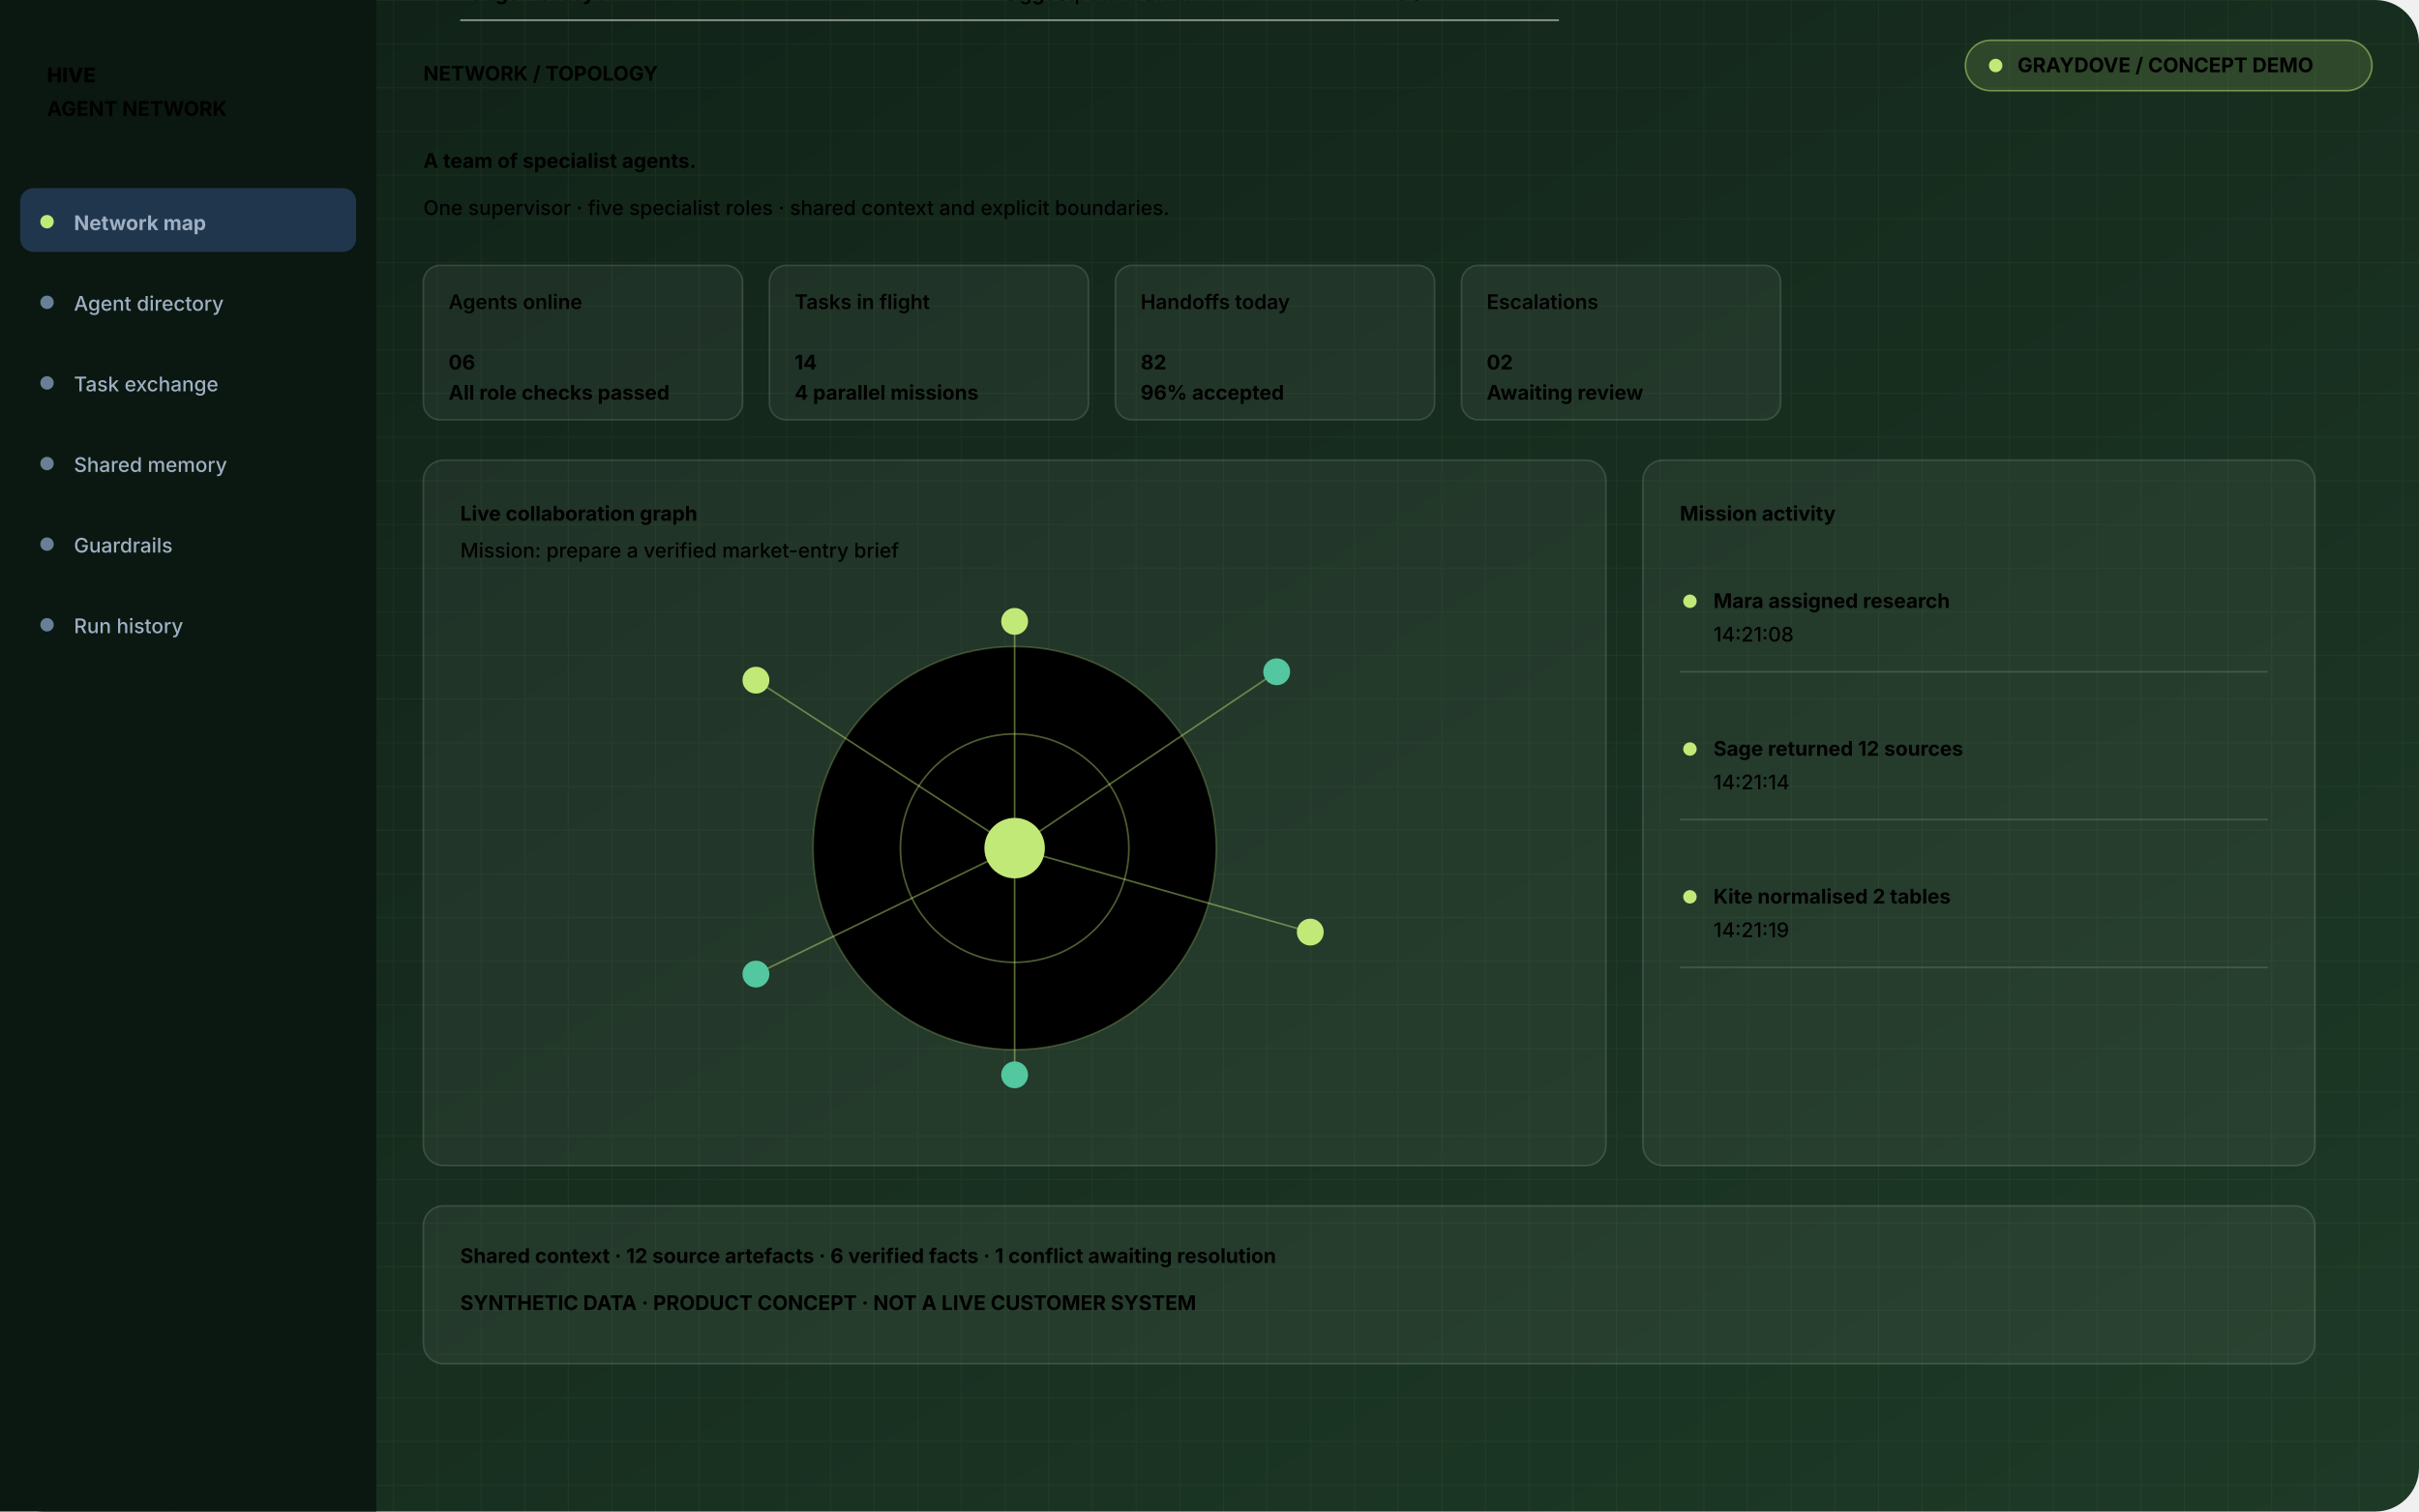
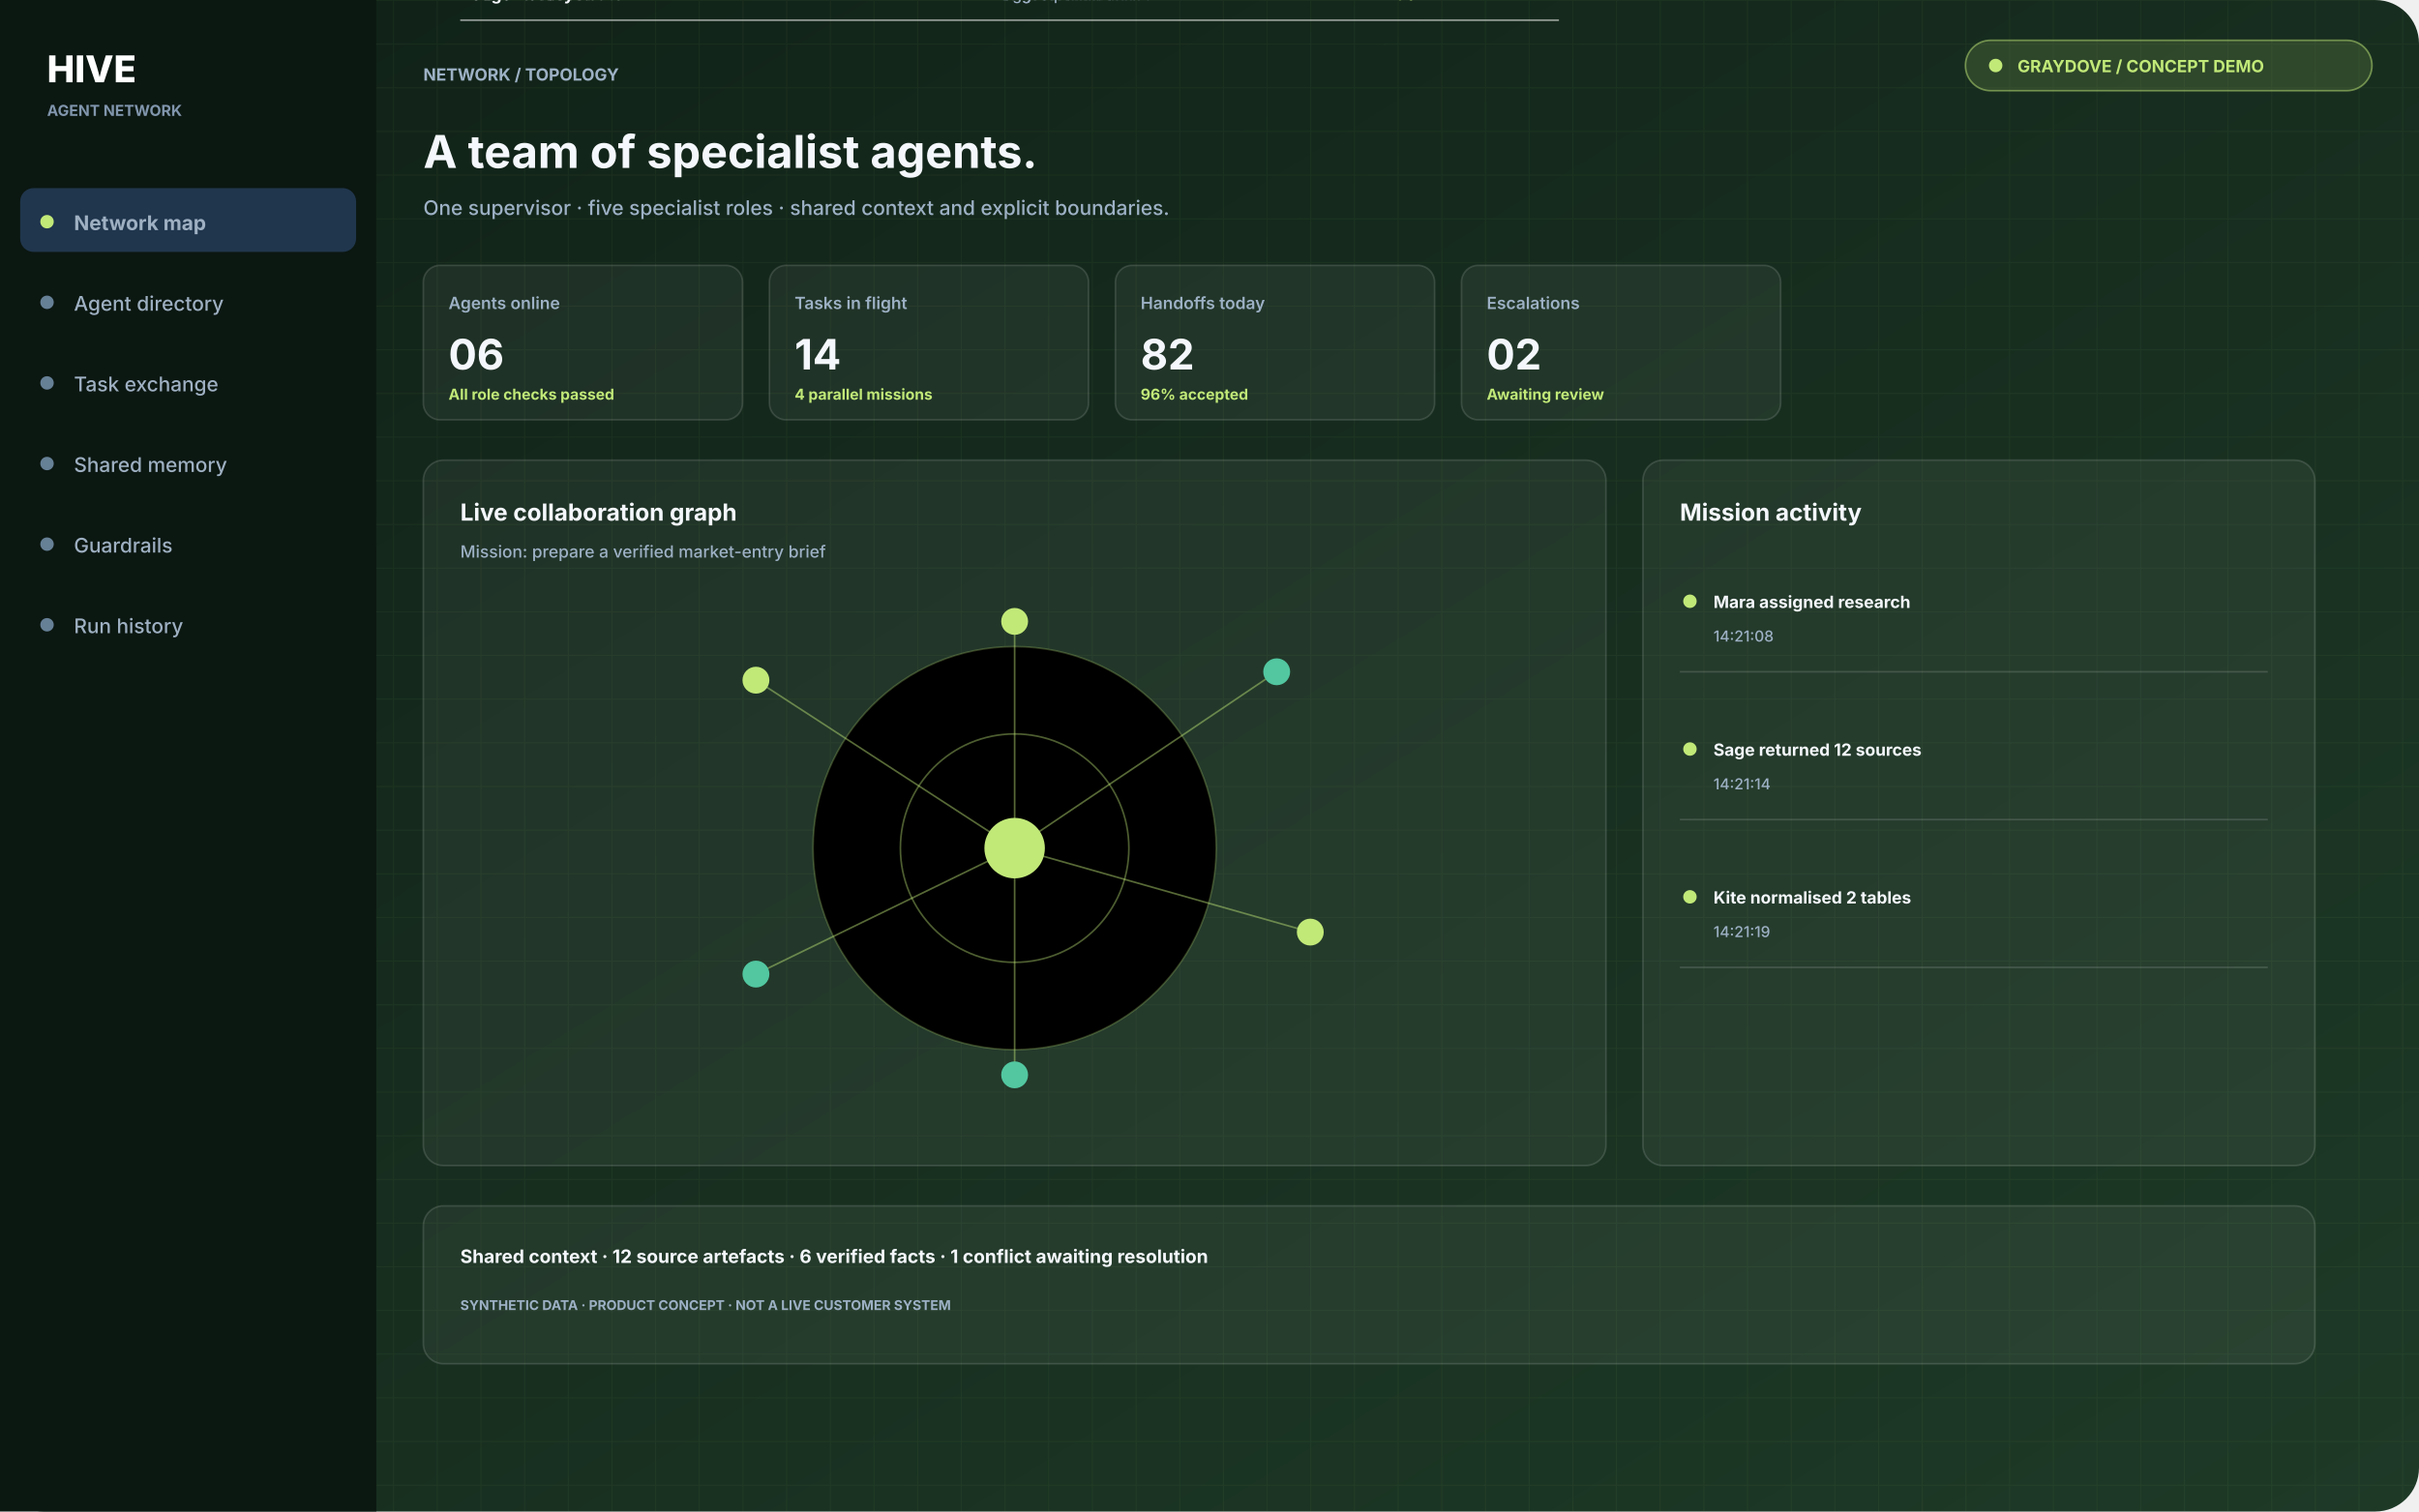
<svg xmlns="http://www.w3.org/2000/svg" width="1440" height="900" viewBox="0 0 1440 900">
  <defs>
    <linearGradient id="bg" x1="0" y1="0" x2="1" y2="1">
      <stop stop-color="#102117" />
      <stop offset="1" stop-color="#1E3A27" />
    </linearGradient>
    <pattern id="grid" width="26" height="26" patternUnits="userSpaceOnUse">
      <path d="M26 0H0V26" fill="none" stroke="#C1E978" stroke-opacity=".05" />
    </pattern>
  </defs>
  <rect width="1440" height="900" rx="26" fill="url(#bg)" />
  <rect width="1440" height="900" rx="26" fill="url(#grid)" />
  <rect x="0" y="0" width="224" height="900" rx="0" fill="#0B1711" stroke="none" />
-   <text x="28" y="49" font-family="Inter,Arial,sans-serif" font-size="#fff" font-weight="800" fill="22">HIVE</text>
-   <text x="28" y="69" font-family="Inter,Arial,sans-serif" font-size="#8196AD" font-weight="700" fill="9">AGENT NETWORK</text>
+   <text x="28" y="49" font-family="Inter,Arial,sans-serif" font-size="22" font-weight="800" fill="#fff">HIVE</text>
+   <text x="28" y="69" font-family="Inter,Arial,sans-serif" font-size="9" font-weight="700" fill="#8196AD">AGENT NETWORK</text>
  <rect x="12" y="112" width="200" height="38" rx="8" fill="#20364D" stroke="none" />
  <circle cx="28" cy="132" r="4" fill="#C1E978" />
  <text x="44" y="137" font-family="Inter,Arial,sans-serif" font-size="12" font-weight="700" fill="#9EB0C2">Network map</text>
  <circle cx="28" cy="180" r="4" fill="#668096" />
  <text x="44" y="185" font-family="Inter,Arial,sans-serif" font-size="12" font-weight="500" fill="#9EB0C2">Agent directory</text>
  <circle cx="28" cy="228" r="4" fill="#668096" />
  <text x="44" y="233" font-family="Inter,Arial,sans-serif" font-size="12" font-weight="500" fill="#9EB0C2">Task exchange</text>
  <circle cx="28" cy="276" r="4" fill="#668096" />
  <text x="44" y="281" font-family="Inter,Arial,sans-serif" font-size="12" font-weight="500" fill="#9EB0C2">Shared memory</text>
  <circle cx="28" cy="324" r="4" fill="#668096" />
  <text x="44" y="329" font-family="Inter,Arial,sans-serif" font-size="12" font-weight="500" fill="#9EB0C2">Guardrails</text>
  <circle cx="28" cy="372" r="4" fill="#668096" />
  <text x="44" y="377" font-family="Inter,Arial,sans-serif" font-size="12" font-weight="500" fill="#9EB0C2">Run history</text>
-   <text x="252" y="48" font-family="Inter,Arial,sans-serif" font-size="#9DB1C5" font-weight="700" fill="10">NETWORK / TOPOLOGY</text>
-   <text x="252" y="100" font-family="Inter,Arial,sans-serif" font-size="#F4F7FB" font-weight="750" fill="27">A team of specialist agents.</text>
-   <text x="252" y="128" font-family="Inter,Arial,sans-serif" font-size="#9DB1C5" font-weight="450" fill="12">One supervisor · five specialist roles · shared context and explicit boundaries.</text>
+   <text x="252" y="48" font-family="Inter,Arial,sans-serif" font-size="10" font-weight="700" fill="#9DB1C5">NETWORK / TOPOLOGY</text>
+   <text x="252" y="100" font-family="Inter,Arial,sans-serif" font-size="27" font-weight="750" fill="#F4F7FB">A team of specialist agents.</text>
+   <text x="252" y="128" font-family="Inter,Arial,sans-serif" font-size="12" font-weight="450" fill="#9DB1C5">One supervisor · five specialist roles · shared context and explicit boundaries.</text>
  <rect x="252" y="158" width="190" height="92" rx="10" fill="#FFFFFF0D" stroke="#FFFFFF22" />
-   <text x="267" y="184" font-family="Inter,Arial,sans-serif" font-size="#9DB1C5" font-weight="600" fill="10">Agents online</text>
-   <text x="267" y="220" font-family="Inter,Arial,sans-serif" font-size="#F4F7FB" font-weight="750" fill="25">06</text>
-   <text x="267" y="238" font-family="Inter,Arial,sans-serif" font-size="#C1E978" font-weight="650" fill="9">All role checks passed</text>
+   <text x="267" y="184" font-family="Inter,Arial,sans-serif" font-size="10" font-weight="600" fill="#9DB1C5">Agents online</text>
+   <text x="267" y="220" font-family="Inter,Arial,sans-serif" font-size="25" font-weight="750" fill="#F4F7FB">06</text>
+   <text x="267" y="238" font-family="Inter,Arial,sans-serif" font-size="9" font-weight="650" fill="#C1E978">All role checks passed</text>
  <rect x="458" y="158" width="190" height="92" rx="10" fill="#FFFFFF0D" stroke="#FFFFFF22" />
-   <text x="473" y="184" font-family="Inter,Arial,sans-serif" font-size="#9DB1C5" font-weight="600" fill="10">Tasks in flight</text>
-   <text x="473" y="220" font-family="Inter,Arial,sans-serif" font-size="#F4F7FB" font-weight="750" fill="25">14</text>
-   <text x="473" y="238" font-family="Inter,Arial,sans-serif" font-size="#C1E978" font-weight="650" fill="9">4 parallel missions</text>
+   <text x="473" y="184" font-family="Inter,Arial,sans-serif" font-size="10" font-weight="600" fill="#9DB1C5">Tasks in flight</text>
+   <text x="473" y="220" font-family="Inter,Arial,sans-serif" font-size="25" font-weight="750" fill="#F4F7FB">14</text>
+   <text x="473" y="238" font-family="Inter,Arial,sans-serif" font-size="9" font-weight="650" fill="#C1E978">4 parallel missions</text>
  <rect x="664" y="158" width="190" height="92" rx="10" fill="#FFFFFF0D" stroke="#FFFFFF22" />
-   <text x="679" y="184" font-family="Inter,Arial,sans-serif" font-size="#9DB1C5" font-weight="600" fill="10">Handoffs today</text>
-   <text x="679" y="220" font-family="Inter,Arial,sans-serif" font-size="#F4F7FB" font-weight="750" fill="25">82</text>
-   <text x="679" y="238" font-family="Inter,Arial,sans-serif" font-size="#C1E978" font-weight="650" fill="9">96% accepted</text>
+   <text x="679" y="184" font-family="Inter,Arial,sans-serif" font-size="10" font-weight="600" fill="#9DB1C5">Handoffs today</text>
+   <text x="679" y="220" font-family="Inter,Arial,sans-serif" font-size="25" font-weight="750" fill="#F4F7FB">82</text>
+   <text x="679" y="238" font-family="Inter,Arial,sans-serif" font-size="9" font-weight="650" fill="#C1E978">96% accepted</text>
  <rect x="870" y="158" width="190" height="92" rx="10" fill="#FFFFFF0D" stroke="#FFFFFF22" />
-   <text x="885" y="184" font-family="Inter,Arial,sans-serif" font-size="#9DB1C5" font-weight="600" fill="10">Escalations</text>
-   <text x="885" y="220" font-family="Inter,Arial,sans-serif" font-size="#F4F7FB" font-weight="750" fill="25">02</text>
-   <text x="885" y="238" font-family="Inter,Arial,sans-serif" font-size="#C1E978" font-weight="650" fill="9">Awaiting review</text>
+   <text x="885" y="184" font-family="Inter,Arial,sans-serif" font-size="10" font-weight="600" fill="#9DB1C5">Escalations</text>
+   <text x="885" y="220" font-family="Inter,Arial,sans-serif" font-size="25" font-weight="750" fill="#F4F7FB">02</text>
+   <text x="885" y="238" font-family="Inter,Arial,sans-serif" font-size="9" font-weight="650" fill="#C1E978">Awaiting review</text>
  <rect x="252" y="274" width="704" height="420" rx="12" fill="#FFFFFF0D" stroke="#FFFFFF22" />
-   <text x="274" y="310" font-family="Inter,Arial,sans-serif" font-size="#F4F7FB" font-weight="700" fill="14">Live collaboration graph</text>
-   <text x="274" y="332" font-family="Inter,Arial,sans-serif" font-size="#9DB1C5" font-weight="450" fill="10">Mission: prepare a verified market-entry brief</text>
+   <text x="274" y="310" font-family="Inter,Arial,sans-serif" font-size="14" font-weight="700" fill="#F4F7FB">Live collaboration graph</text>
+   <text x="274" y="332" font-family="Inter,Arial,sans-serif" font-size="10" font-weight="450" fill="#9DB1C5">Mission: prepare a verified market-entry brief</text>
  <circle cx="604" cy="505" r="120" stroke="#C1E978" stroke-opacity=".25" />
  <circle cx="604" cy="505" r="68" stroke="#C1E978" stroke-opacity=".4" />
  <path d="M604 505L450 405" stroke="#C1E978" stroke-opacity=".45" />
  <circle cx="450" cy="405" r="8" fill="#C1E978" />
  <path d="M604 505L760 400" stroke="#C1E978" stroke-opacity=".45" />
  <circle cx="760" cy="400" r="8" fill="#52C7A0" />
  <path d="M604 505L780 555" stroke="#C1E978" stroke-opacity=".45" />
  <circle cx="780" cy="555" r="8" fill="#C1E978" />
  <path d="M604 505L450 580" stroke="#C1E978" stroke-opacity=".45" />
  <circle cx="450" cy="580" r="8" fill="#52C7A0" />
  <path d="M604 505L604 370" stroke="#C1E978" stroke-opacity=".45" />
  <circle cx="604" cy="370" r="8" fill="#C1E978" />
  <path d="M604 505L604 640" stroke="#C1E978" stroke-opacity=".45" />
  <circle cx="604" cy="640" r="8" fill="#52C7A0" />
  <circle cx="604" cy="505" r="18" fill="#C1E978" />
  <path d="M274 12h654" stroke="#FFFFFF" stroke-opacity=".14" />
-   <text x="280" y="0" font-family="Inter,Arial,sans-serif" font-size="#F4F7FB" font-weight="650" fill="10">Mara · Orchestrator</text>
-   <text x="590" y="0" font-family="Inter,Arial,sans-serif" font-size="#9DB1C5" font-weight="450" fill="9">Assigned research task</text>
-   <text x="830" y="0" font-family="Inter,Arial,sans-serif" font-size="#C1E978" font-weight="700" fill="9">ACTIVE</text>
+   <text x="280" y="0" font-family="Inter,Arial,sans-serif" font-size="10" font-weight="650" fill="#F4F7FB">Mara · Orchestrator</text>
+   <text x="590" y="0" font-family="Inter,Arial,sans-serif" font-size="9" font-weight="450" fill="#9DB1C5">Assigned research task</text>
+   <text x="830" y="0" font-family="Inter,Arial,sans-serif" font-size="9" font-weight="700" fill="#C1E978">ACTIVE</text>
  <path d="M274 12h654" stroke="#FFFFFF" stroke-opacity=".14" />
-   <text x="280" y="0" font-family="Inter,Arial,sans-serif" font-size="#F4F7FB" font-weight="650" fill="10">Sage · Research</text>
-   <text x="590" y="0" font-family="Inter,Arial,sans-serif" font-size="#9DB1C5" font-weight="450" fill="9">Returned 12 sources</text>
-   <text x="830" y="0" font-family="Inter,Arial,sans-serif" font-size="#C1E978" font-weight="700" fill="9">COMPLETE</text>
+   <text x="280" y="0" font-family="Inter,Arial,sans-serif" font-size="10" font-weight="650" fill="#F4F7FB">Sage · Research</text>
+   <text x="590" y="0" font-family="Inter,Arial,sans-serif" font-size="9" font-weight="450" fill="#9DB1C5">Returned 12 sources</text>
+   <text x="830" y="0" font-family="Inter,Arial,sans-serif" font-size="9" font-weight="700" fill="#C1E978">COMPLETE</text>
  <path d="M274 12h654" stroke="#FFFFFF" stroke-opacity=".14" />
-   <text x="280" y="0" font-family="Inter,Arial,sans-serif" font-size="#F4F7FB" font-weight="650" fill="10">Kite · Data</text>
-   <text x="590" y="0" font-family="Inter,Arial,sans-serif" font-size="#9DB1C5" font-weight="450" fill="9">Normalised 2 tables</text>
-   <text x="830" y="0" font-family="Inter,Arial,sans-serif" font-size="#C1E978" font-weight="700" fill="9">COMPLETE</text>
+   <text x="280" y="0" font-family="Inter,Arial,sans-serif" font-size="10" font-weight="650" fill="#F4F7FB">Kite · Data</text>
+   <text x="590" y="0" font-family="Inter,Arial,sans-serif" font-size="9" font-weight="450" fill="#9DB1C5">Normalised 2 tables</text>
+   <text x="830" y="0" font-family="Inter,Arial,sans-serif" font-size="9" font-weight="700" fill="#C1E978">COMPLETE</text>
  <path d="M274 12h654" stroke="#FFFFFF" stroke-opacity=".14" />
-   <text x="280" y="0" font-family="Inter,Arial,sans-serif" font-size="#F4F7FB" font-weight="650" fill="10">Nova · Analysis</text>
-   <text x="590" y="0" font-family="Inter,Arial,sans-serif" font-size="#9DB1C5" font-weight="450" fill="9">Found 3 patterns</text>
-   <text x="830" y="0" font-family="Inter,Arial,sans-serif" font-size="#C1E978" font-weight="700" fill="9">ACTIVE</text>
+   <text x="280" y="0" font-family="Inter,Arial,sans-serif" font-size="10" font-weight="650" fill="#F4F7FB">Nova · Analysis</text>
+   <text x="590" y="0" font-family="Inter,Arial,sans-serif" font-size="9" font-weight="450" fill="#9DB1C5">Found 3 patterns</text>
+   <text x="830" y="0" font-family="Inter,Arial,sans-serif" font-size="9" font-weight="700" fill="#C1E978">ACTIVE</text>
  <path d="M274 12h654" stroke="#FFFFFF" stroke-opacity=".14" />
-   <text x="280" y="0" font-family="Inter,Arial,sans-serif" font-size="#F4F7FB" font-weight="650" fill="10">Sol · Verifier</text>
-   <text x="590" y="0" font-family="Inter,Arial,sans-serif" font-size="#9DB1C5" font-weight="450" fill="9">Flagged 1 conflict</text>
-   <text x="830" y="0" font-family="Inter,Arial,sans-serif" font-size="#C1E978" font-weight="700" fill="9">REVIEW</text>
+   <text x="280" y="0" font-family="Inter,Arial,sans-serif" font-size="10" font-weight="650" fill="#F4F7FB">Sol · Verifier</text>
+   <text x="590" y="0" font-family="Inter,Arial,sans-serif" font-size="9" font-weight="450" fill="#9DB1C5">Flagged 1 conflict</text>
+   <text x="830" y="0" font-family="Inter,Arial,sans-serif" font-size="9" font-weight="700" fill="#C1E978">REVIEW</text>
  <rect x="978" y="274" width="400" height="420" rx="12" fill="#FFFFFF0D" stroke="#FFFFFF22" />
-   <text x="1000" y="310" font-family="Inter,Arial,sans-serif" font-size="#F4F7FB" font-weight="700" fill="14">Mission activity</text>
+   <text x="1000" y="310" font-family="Inter,Arial,sans-serif" font-size="14" font-weight="700" fill="#F4F7FB">Mission activity</text>
  <circle cx="1006" cy="358" r="4" fill="#C1E978" />
-   <text x="1020" y="362" font-family="Inter,Arial,sans-serif" font-size="#F4F7FB" font-weight="650" fill="10">Mara assigned research</text>
-   <text x="1020" y="382" font-family="Inter,Arial,sans-serif" font-size="#9DB1C5" font-weight="450" fill="9">14:21:08</text>
+   <text x="1020" y="362" font-family="Inter,Arial,sans-serif" font-size="10" font-weight="650" fill="#F4F7FB">Mara assigned research</text>
+   <text x="1020" y="382" font-family="Inter,Arial,sans-serif" font-size="9" font-weight="450" fill="#9DB1C5">14:21:08</text>
  <path d="M1000 400h350" stroke="#FFFFFF" stroke-opacity=".14" />
  <circle cx="1006" cy="446" r="4" fill="#C1E978" />
-   <text x="1020" y="450" font-family="Inter,Arial,sans-serif" font-size="#F4F7FB" font-weight="650" fill="10">Sage returned 12 sources</text>
-   <text x="1020" y="470" font-family="Inter,Arial,sans-serif" font-size="#9DB1C5" font-weight="450" fill="9">14:21:14</text>
+   <text x="1020" y="450" font-family="Inter,Arial,sans-serif" font-size="10" font-weight="650" fill="#F4F7FB">Sage returned 12 sources</text>
+   <text x="1020" y="470" font-family="Inter,Arial,sans-serif" font-size="9" font-weight="450" fill="#9DB1C5">14:21:14</text>
  <path d="M1000 488h350" stroke="#FFFFFF" stroke-opacity=".14" />
  <circle cx="1006" cy="534" r="4" fill="#C1E978" />
-   <text x="1020" y="538" font-family="Inter,Arial,sans-serif" font-size="#F4F7FB" font-weight="650" fill="10">Kite normalised 2 tables</text>
-   <text x="1020" y="558" font-family="Inter,Arial,sans-serif" font-size="#9DB1C5" font-weight="450" fill="9">14:21:19</text>
+   <text x="1020" y="538" font-family="Inter,Arial,sans-serif" font-size="10" font-weight="650" fill="#F4F7FB">Kite normalised 2 tables</text>
+   <text x="1020" y="558" font-family="Inter,Arial,sans-serif" font-size="9" font-weight="450" fill="#9DB1C5">14:21:19</text>
  <path d="M1000 576h350" stroke="#FFFFFF" stroke-opacity=".14" />
  <rect x="252" y="718" width="1126" height="94" rx="12" fill="#FFFFFF0D" stroke="#FFFFFF22" />
-   <text x="274" y="752" font-family="Inter,Arial,sans-serif" font-size="#F4F7FB" font-weight="650" fill="11">Shared context · 12 source artefacts · 6 verified facts · 1 conflict awaiting resolution</text>
-   <text x="274" y="780" font-family="Inter,Arial,sans-serif" font-size="#9DB1C5" font-weight="700" fill="8">SYNTHETIC DATA · PRODUCT CONCEPT · NOT A LIVE CUSTOMER SYSTEM</text>
+   <text x="274" y="752" font-family="Inter,Arial,sans-serif" font-size="11" font-weight="650" fill="#F4F7FB">Shared context · 12 source artefacts · 6 verified facts · 1 conflict awaiting resolution</text>
+   <text x="274" y="780" font-family="Inter,Arial,sans-serif" font-size="8" font-weight="700" fill="#9DB1C5">SYNTHETIC DATA · PRODUCT CONCEPT · NOT A LIVE CUSTOMER SYSTEM</text>
  <rect x="1170" y="24" width="242" height="30" rx="15" fill="#C1E978" fill-opacity=".14" stroke="#C1E978" stroke-opacity=".5" />
  <circle cx="1188" cy="39" r="4" fill="#C1E978" />
-   <text x="1201" y="43" font-family="Inter,Arial,sans-serif" font-size="#C1E978" font-weight="700" fill="10">GRAYDOVE / CONCEPT DEMO</text>
+   <text x="1201" y="43" font-family="Inter,Arial,sans-serif" font-size="10" font-weight="700" fill="#C1E978">GRAYDOVE / CONCEPT DEMO</text>
</svg>
